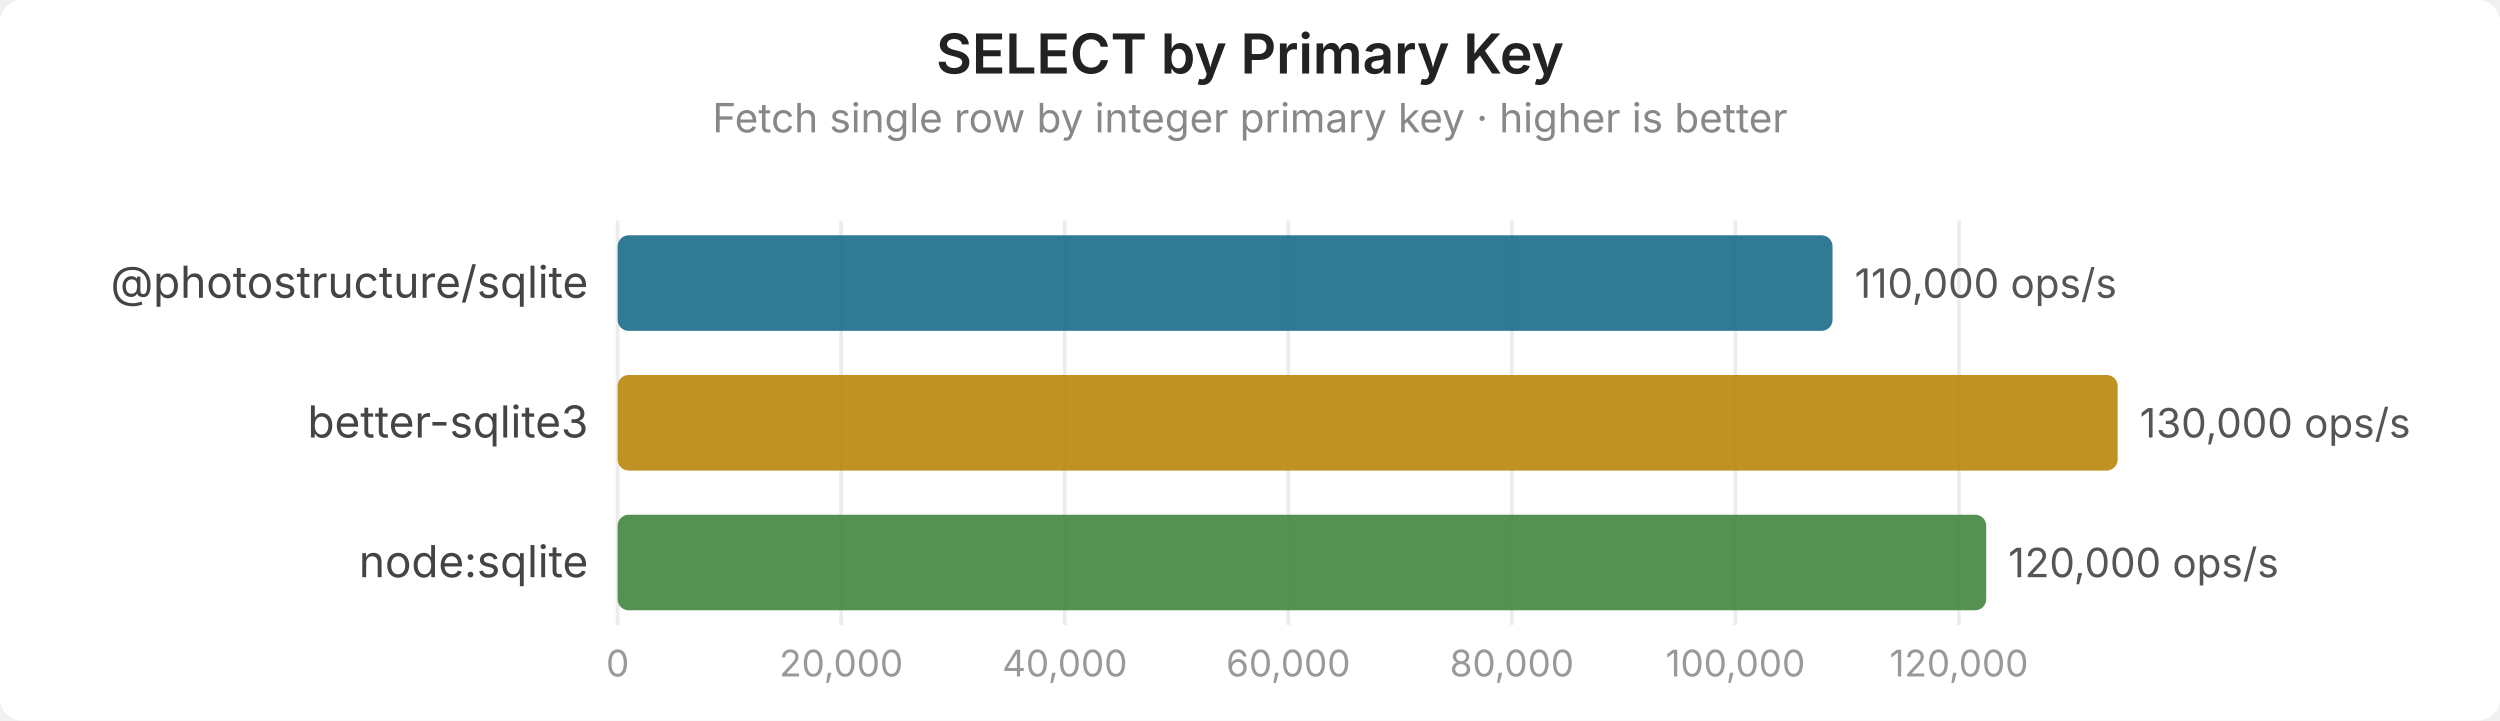
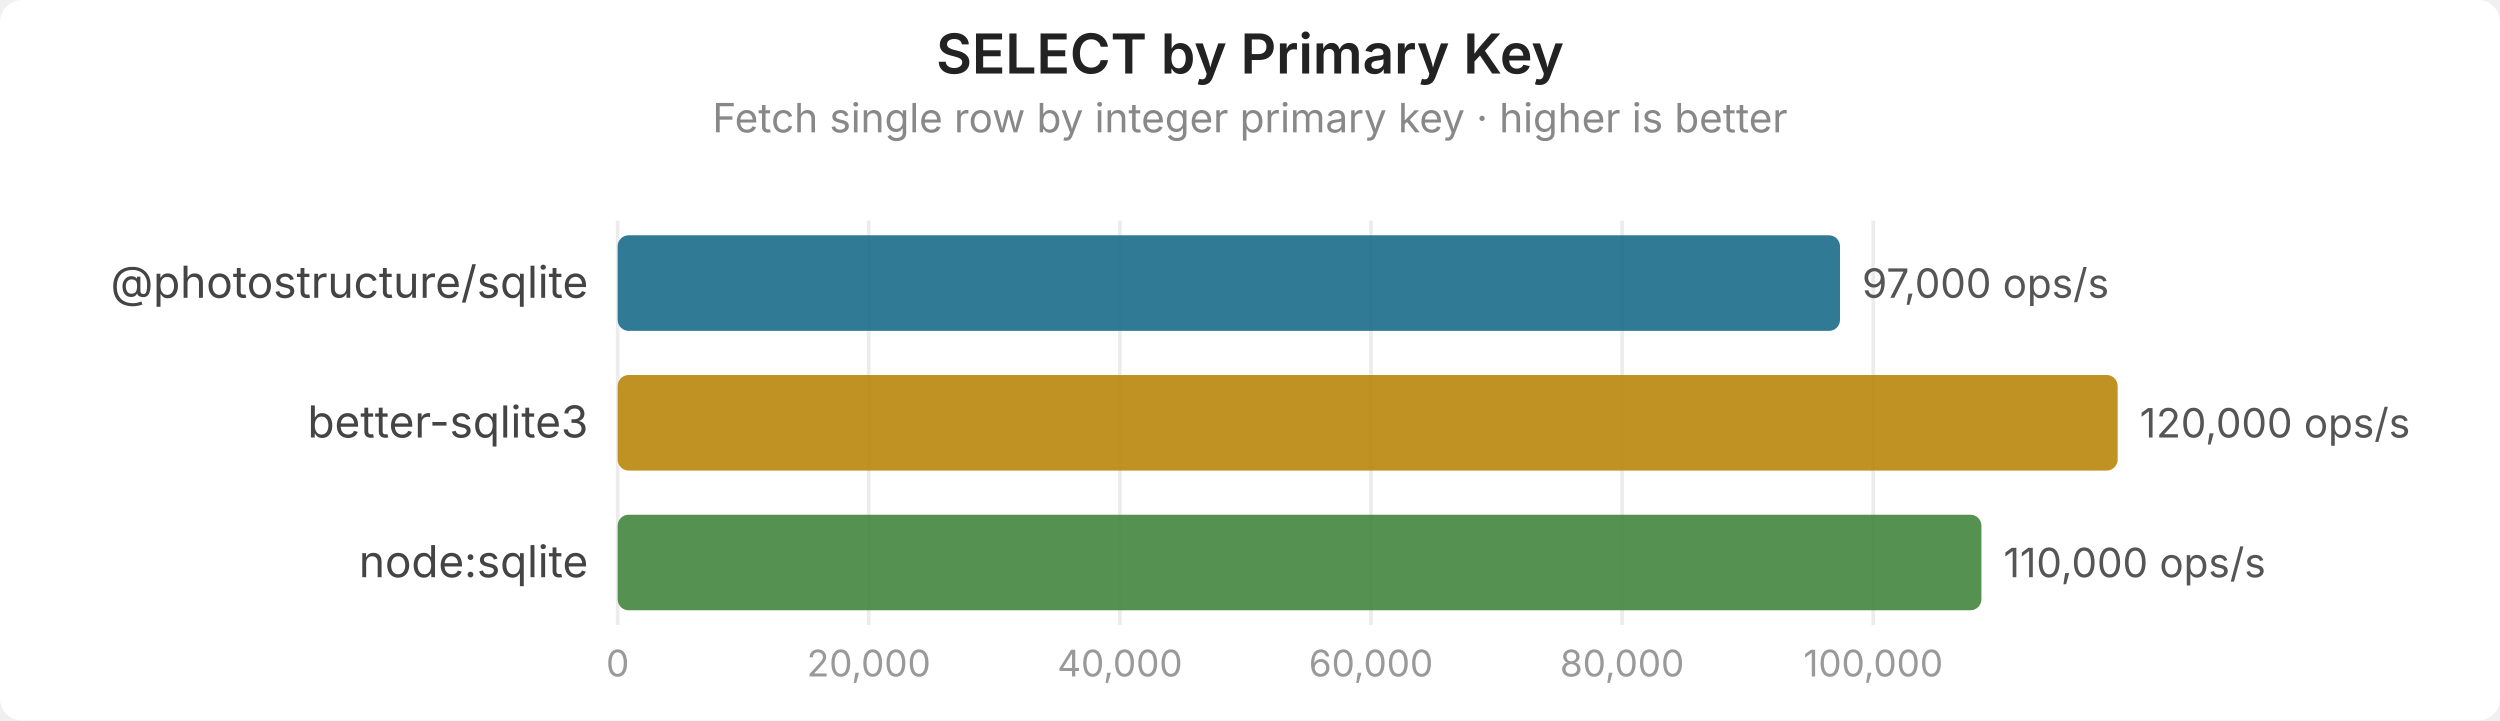
<svg xmlns="http://www.w3.org/2000/svg" viewBox="0 0 680 196" role="img" font-family="system-ui, -apple-system, 'Segoe UI', sans-serif">
  <rect width="680" height="196" fill="#fff" rx="6" />
  <text x="340" y="20" text-anchor="middle" font-size="15" font-weight="600" fill="#222">SELECT by Primary Key</text>
  <text x="340" y="36" text-anchor="middle" font-size="11" fill="#888">Fetch single row by integer primary key · higher is better</text>
  <line x1="168" y1="60" x2="168" y2="170" stroke="#ececec" stroke-width="1" />
-   <line x1="228.8" y1="60" x2="228.8" y2="170" stroke="#ececec" stroke-width="1" />
-   <line x1="289.61" y1="60" x2="289.61" y2="170" stroke="#ececec" stroke-width="1" />
-   <line x1="350.41" y1="60" x2="350.41" y2="170" stroke="#ececec" stroke-width="1" />
-   <line x1="411.22" y1="60" x2="411.22" y2="170" stroke="#ececec" stroke-width="1" />
-   <line x1="472.02" y1="60" x2="472.02" y2="170" stroke="#ececec" stroke-width="1" />
-   <line x1="532.83" y1="60" x2="532.83" y2="170" stroke="#ececec" stroke-width="1" />
+   <line x1="236.3" y1="60" x2="236.3" y2="170" stroke="#ececec" stroke-width="1" />
+   <line x1="304.61" y1="60" x2="304.61" y2="170" stroke="#ececec" stroke-width="1" />
+   <line x1="372.91" y1="60" x2="372.91" y2="170" stroke="#ececec" stroke-width="1" />
+   <line x1="441.21" y1="60" x2="441.21" y2="170" stroke="#ececec" stroke-width="1" />
+   <line x1="509.52" y1="60" x2="509.52" y2="170" stroke="#ececec" stroke-width="1" />
  <text x="160" y="81" text-anchor="end" font-size="12" fill="#444">@photostructure/sqlite</text>
-   <rect x="168" y="64" width="330.45" height="26" fill="#1B6B8A" rx="3" opacity="0.9" />
-   <text x="504.45" y="81" font-size="11" fill="#555">110,000 ops/s</text>
+   <rect x="168" y="64" width="332.48" height="26" fill="#1B6B8A" rx="3" opacity="0.9" />
+   <text x="506.48" y="81" font-size="11" fill="#555">97,000 ops/s</text>
  <text x="160" y="119" text-anchor="end" font-size="12" fill="#444">better-sqlite3</text>
  <rect x="168" y="102" width="408" height="26" fill="#B8860B" rx="3" opacity="0.9" />
-   <text x="582" y="119" font-size="11" fill="#555">130,000 ops/s</text>
+   <text x="582" y="119" font-size="11" fill="#555">120,000 ops/s</text>
  <text x="160" y="157" text-anchor="end" font-size="12" fill="#444">node:sqlite</text>
-   <rect x="168" y="140" width="372.25" height="26" fill="#43853D" rx="3" opacity="0.9" />
-   <text x="546.25" y="157" font-size="11" fill="#555">120,000 ops/s</text>
+   <rect x="168" y="140" width="370.95" height="26" fill="#43853D" rx="3" opacity="0.9" />
+   <text x="544.95" y="157" font-size="11" fill="#555">110,000 ops/s</text>
  <text x="168" y="184" text-anchor="middle" font-size="10" fill="#999">0</text>
-   <text x="228.8" y="184" text-anchor="middle" font-size="10" fill="#999">20,000</text>
-   <text x="289.61" y="184" text-anchor="middle" font-size="10" fill="#999">40,000</text>
-   <text x="350.41" y="184" text-anchor="middle" font-size="10" fill="#999">60,000</text>
-   <text x="411.22" y="184" text-anchor="middle" font-size="10" fill="#999">80,000</text>
-   <text x="472.02" y="184" text-anchor="middle" font-size="10" fill="#999">100,000</text>
-   <text x="532.83" y="184" text-anchor="middle" font-size="10" fill="#999">120,000</text>
+   <text x="236.3" y="184" text-anchor="middle" font-size="10" fill="#999">20,000</text>
+   <text x="304.61" y="184" text-anchor="middle" font-size="10" fill="#999">40,000</text>
+   <text x="372.91" y="184" text-anchor="middle" font-size="10" fill="#999">60,000</text>
+   <text x="441.21" y="184" text-anchor="middle" font-size="10" fill="#999">80,000</text>
+   <text x="509.52" y="184" text-anchor="middle" font-size="10" fill="#999">100,000</text>
</svg>
